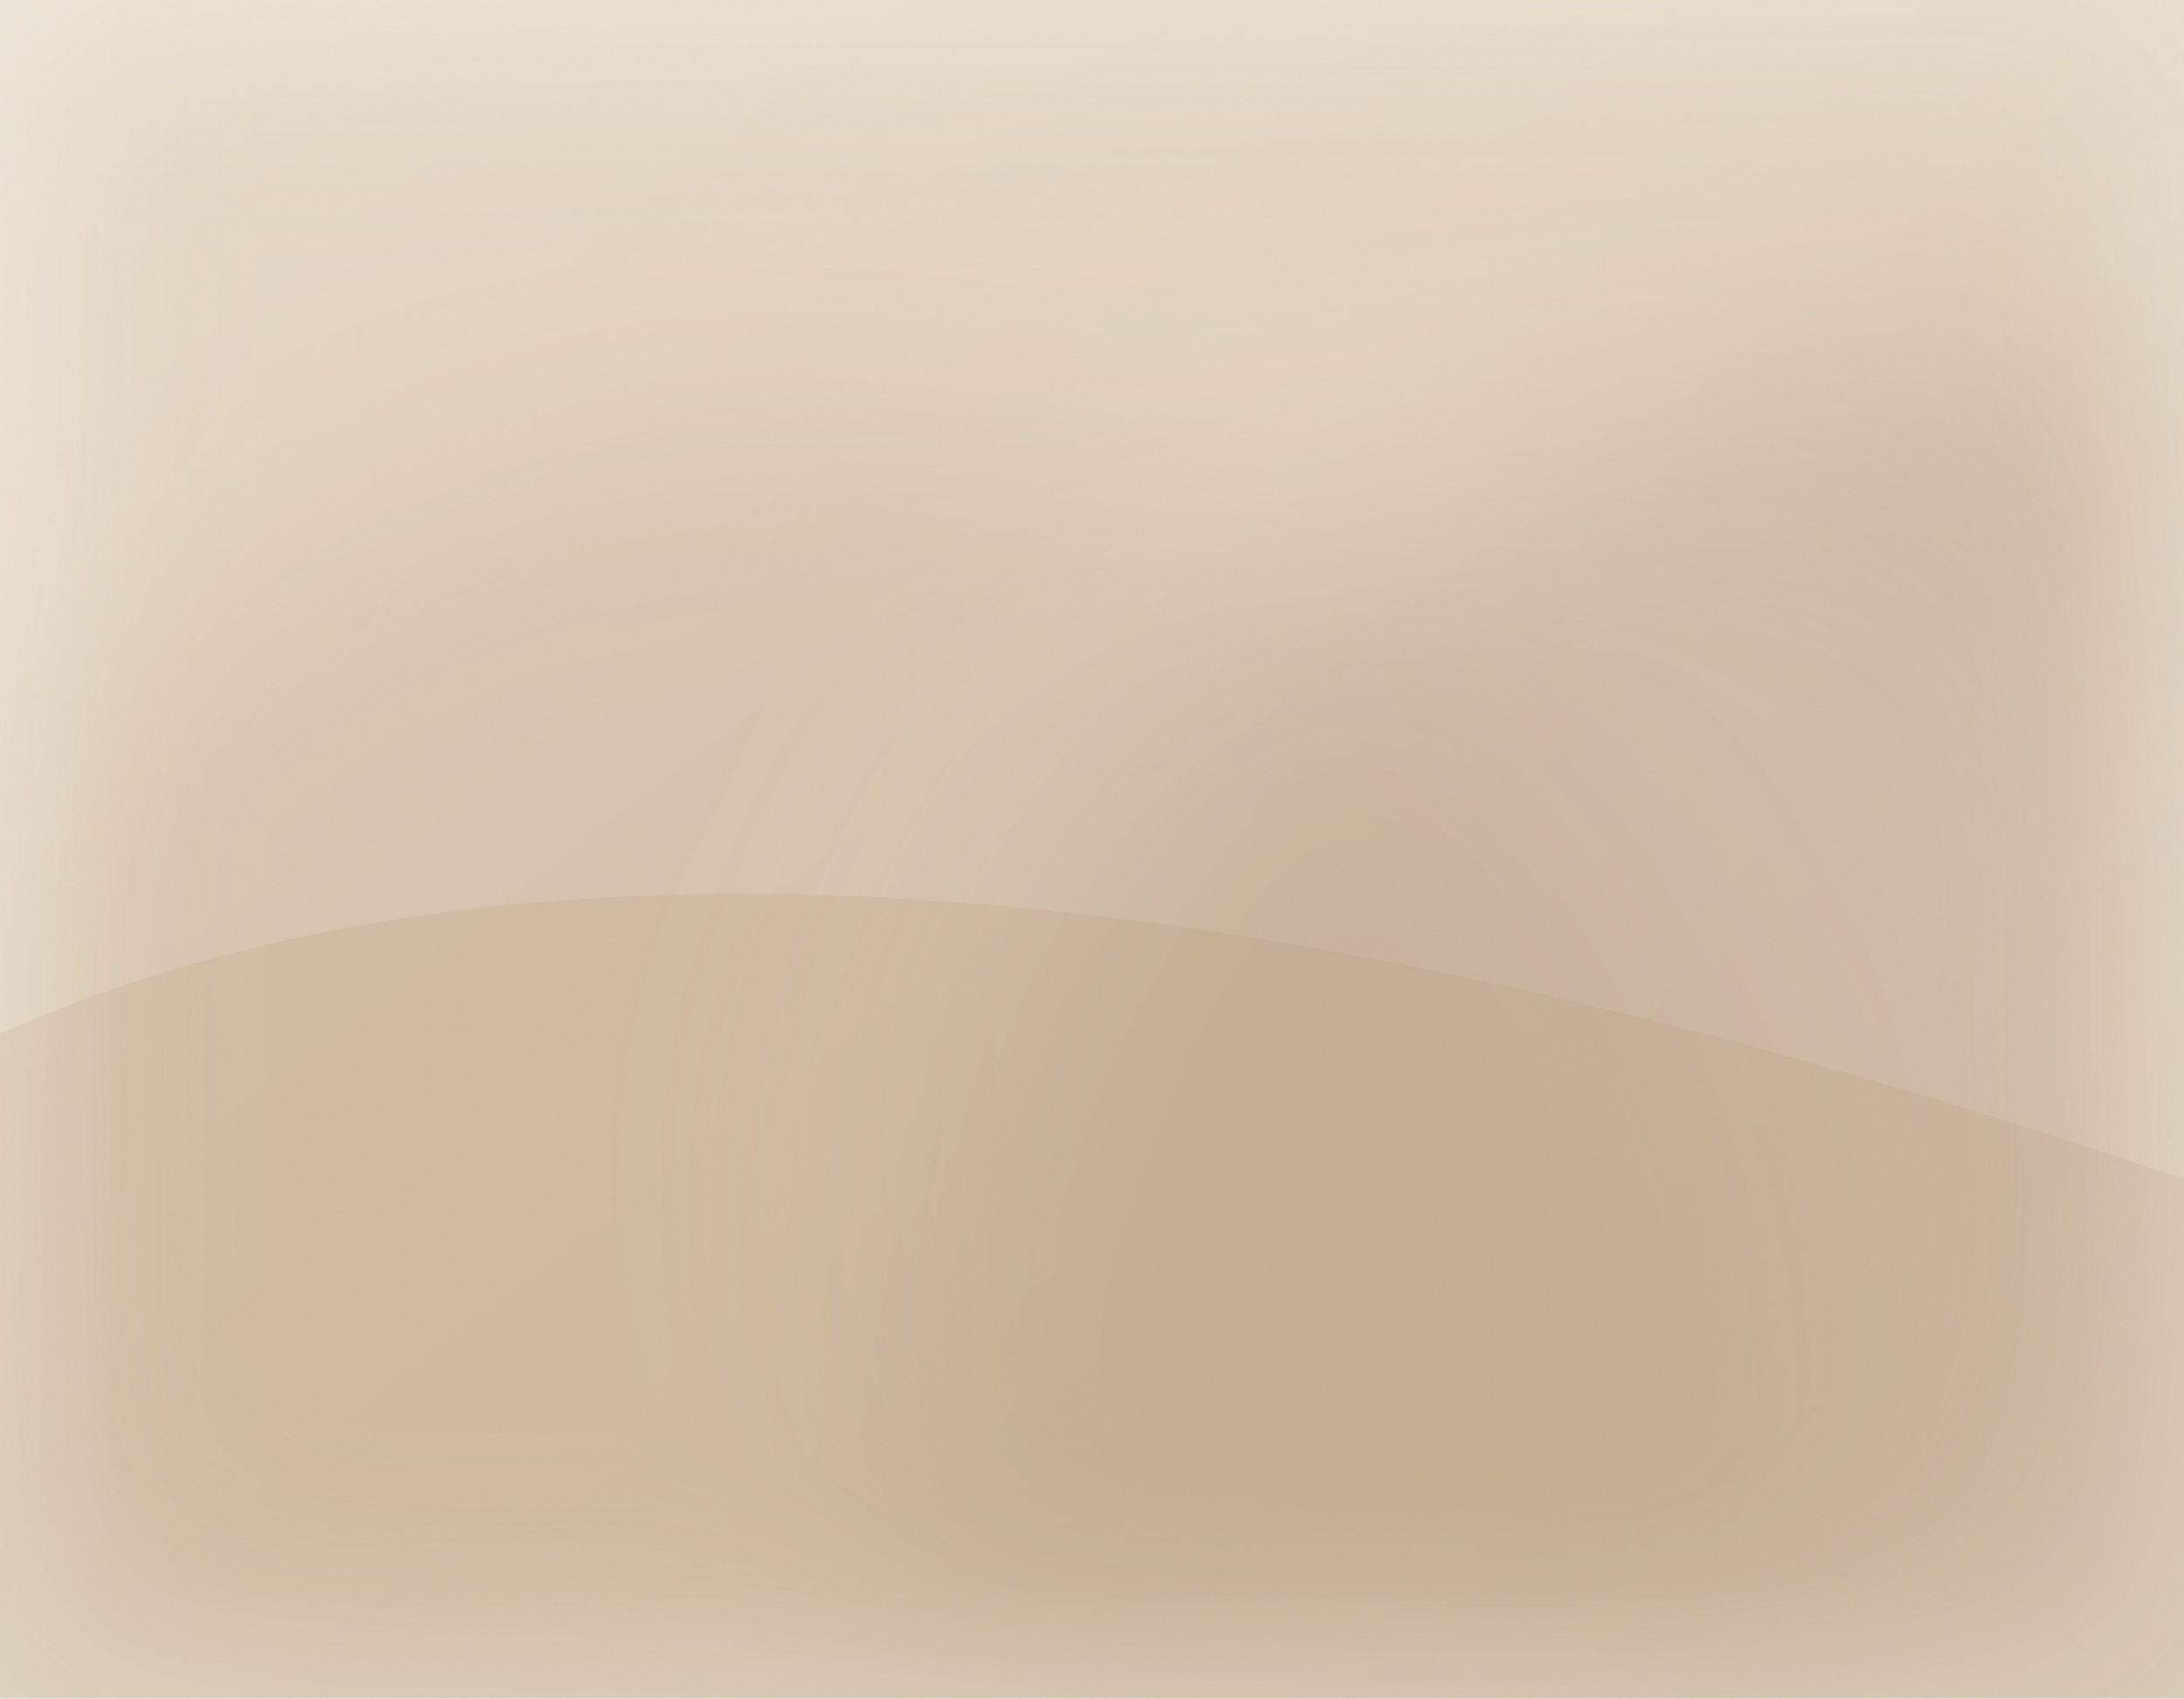
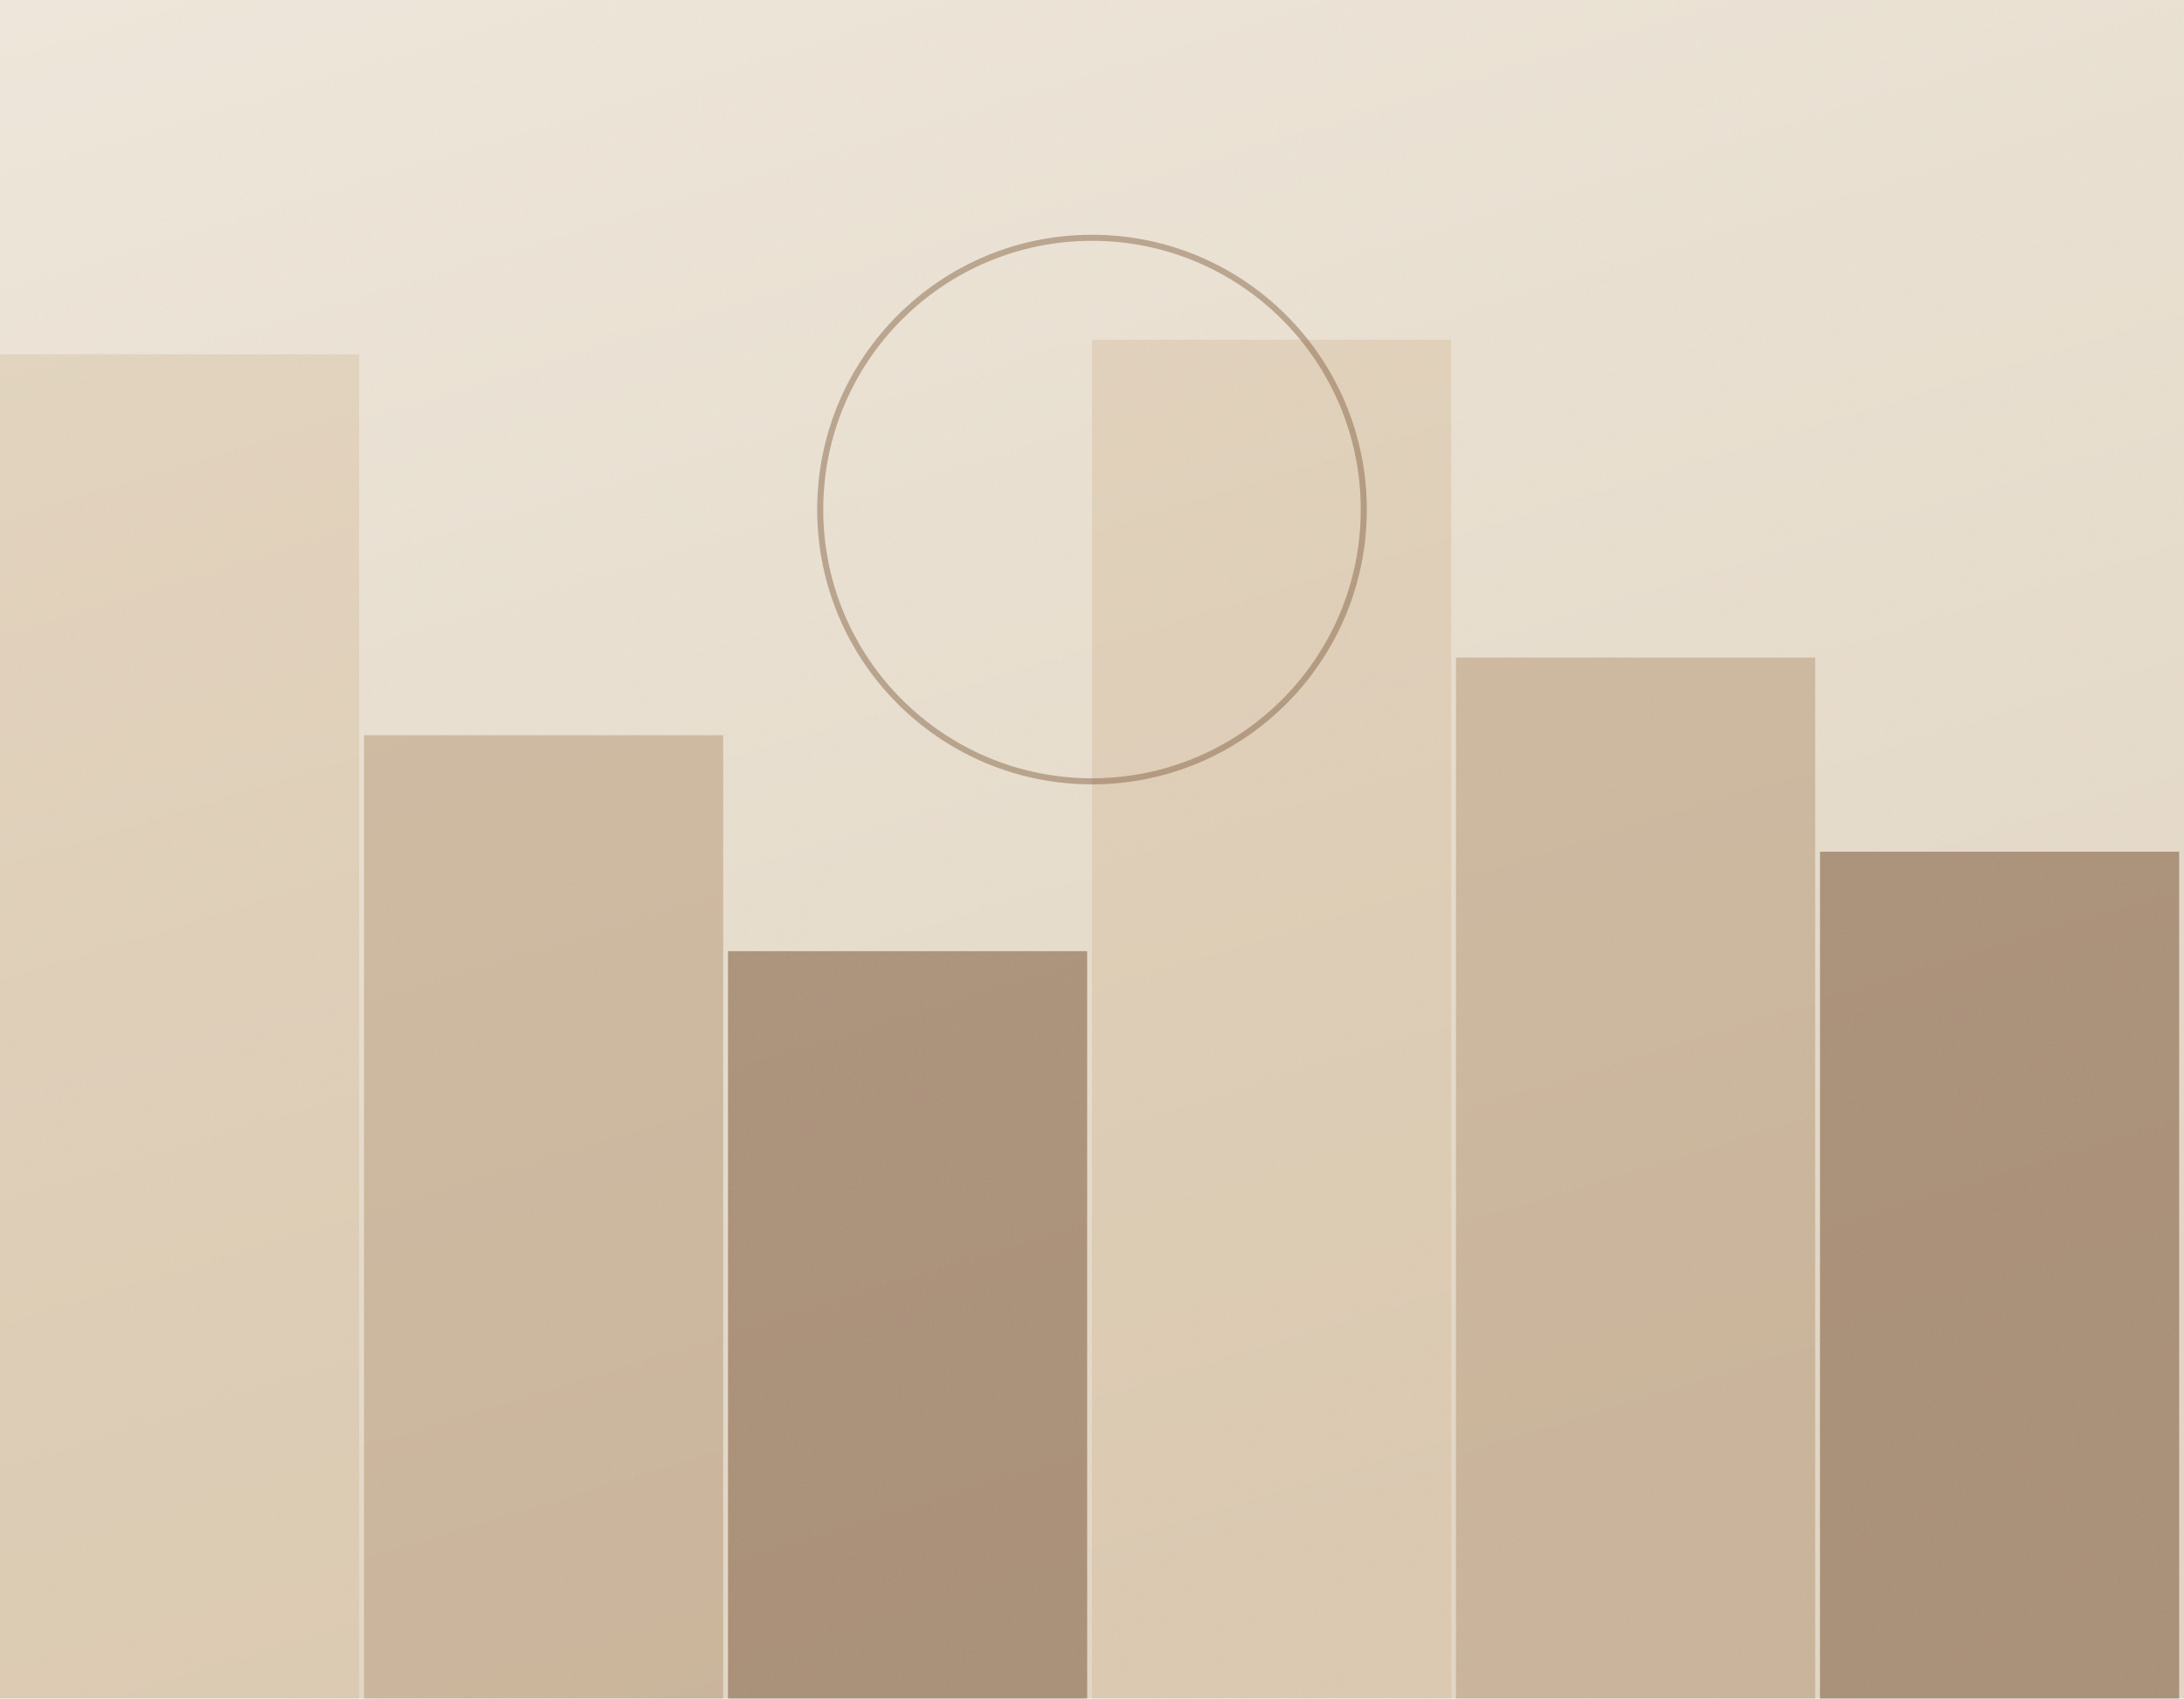
<svg xmlns="http://www.w3.org/2000/svg" viewBox="0 0 900 700" width="900" height="700" role="img">
  <defs>
-     <linearGradient id="eg" x1="0" y1="0" x2="1" y2="1">
+     <linearGradient id="eg" x1="0" y1="0" x2="0.4" y2="1">
      <stop offset="0" stop-color="#EFE7DA" />
      <stop offset="1" stop-color="#E2D6C4" />
    </linearGradient>
-     <filter id="soft">
-       <feGaussianBlur stdDeviation="49" />
-     </filter>
    <filter id="grain2">
      <feTurbulence type="fractalNoise" baseFrequency="0.8" numOctaves="3" seed="82" />
      <feColorMatrix type="saturate" values="0" />
      <feComponentTransfer>
        <feFuncA type="linear" slope="0.05" />
      </feComponentTransfer>
    </filter>
  </defs>
  <rect width="900" height="700" fill="url(#eg)" />
-   <g filter="url(#soft)">
-     <circle cx="431" cy="271" r="538" fill="#C8A882" opacity="0.24" />
-     <circle cx="329" cy="590" r="413" fill="#A98862" opacity="0.20" />
-     <circle cx="850" cy="616" r="476" fill="#7E5A3C" opacity="0.19" />
-     <circle cx="643" cy="485" r="302" fill="#E2D6C4" opacity="0.14" />
-   </g>
-   <path d="M0 426 Q 315 286 900 486 L 900 700 L 0 700 Z" fill="#A98862" opacity="0.14" />
-   <rect width="900" height="700" filter="url(#grain2)" opacity="0.65" />
+   <rect x="0" y="146" width="148" height="554" fill="#C8A882" opacity="0.28" />
+   <rect x="150" y="303" width="148" height="397" fill="#A98862" opacity="0.42" />
+   <rect x="300" y="392" width="148" height="308" fill="#7E5A3C" opacity="0.56" />
+   <rect x="450" y="140" width="148" height="560" fill="#C8A882" opacity="0.28" />
+   <rect x="600" y="271" width="148" height="429" fill="#A98862" opacity="0.42" />
+   <rect x="750" y="351" width="148" height="349" fill="#7E5A3C" opacity="0.56" />
+   <circle cx="450" cy="210" r="112" fill="none" stroke="#7E5A3C" stroke-width="2.5" opacity="0.45" />
+   <rect width="900" height="700" filter="url(#grain2)" opacity="0.7" />
</svg>
